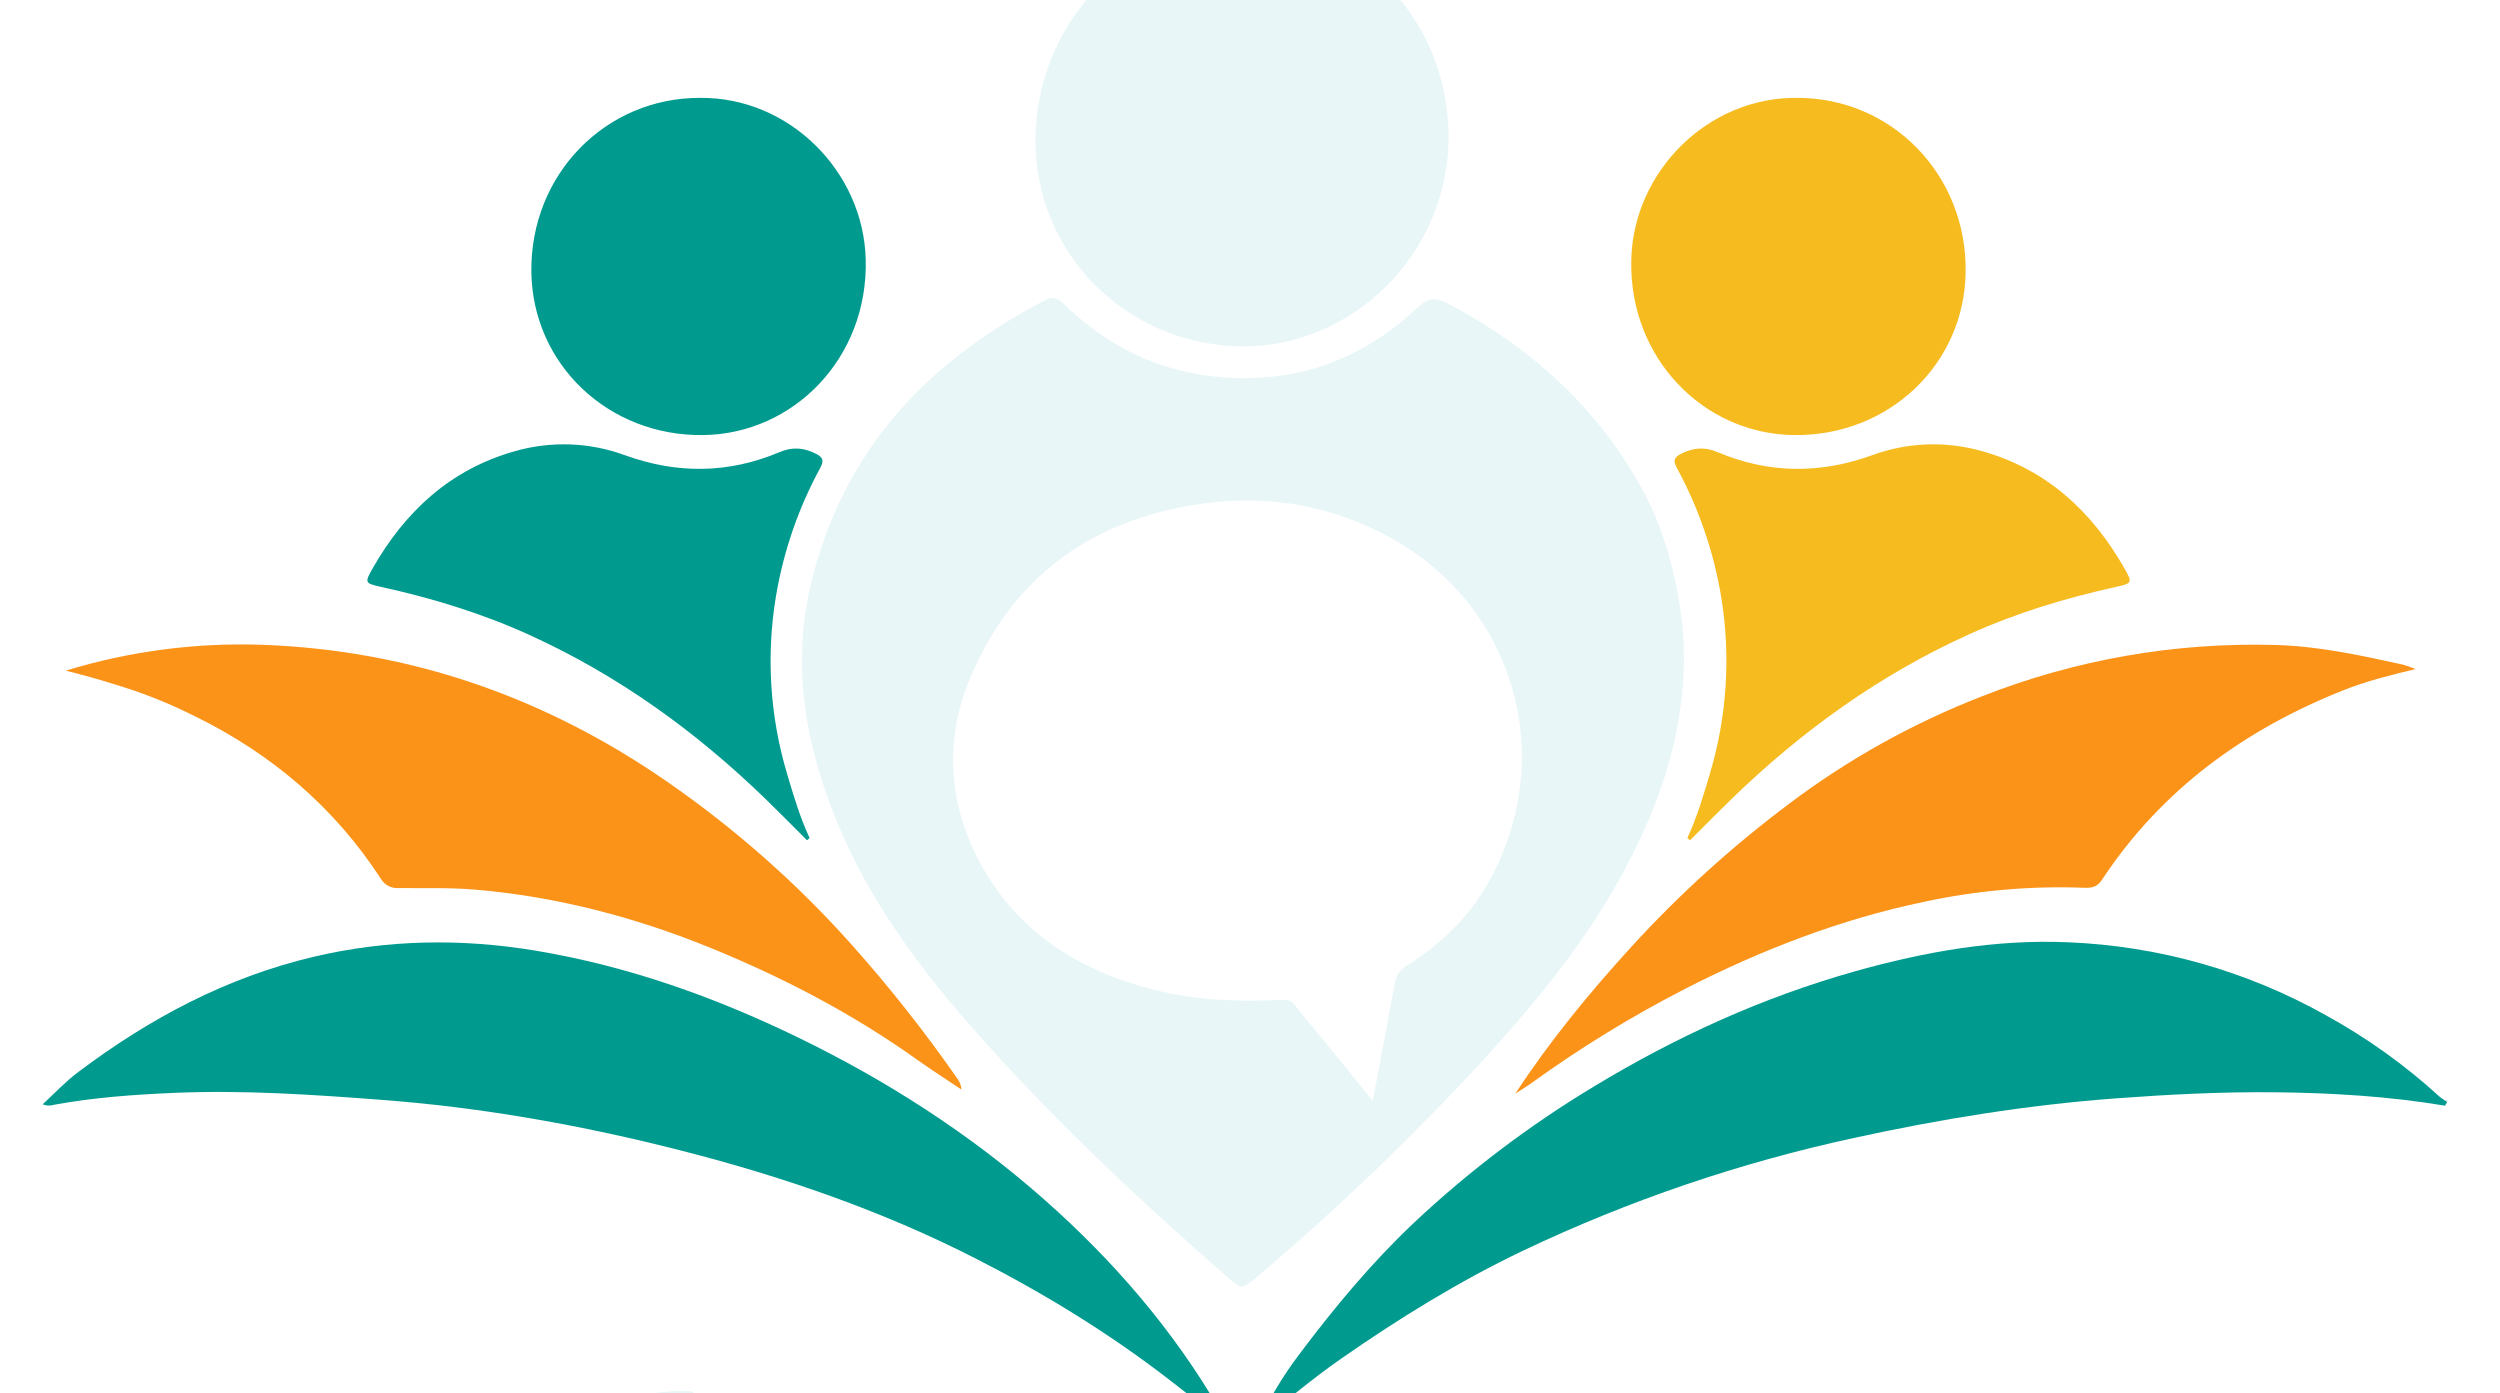
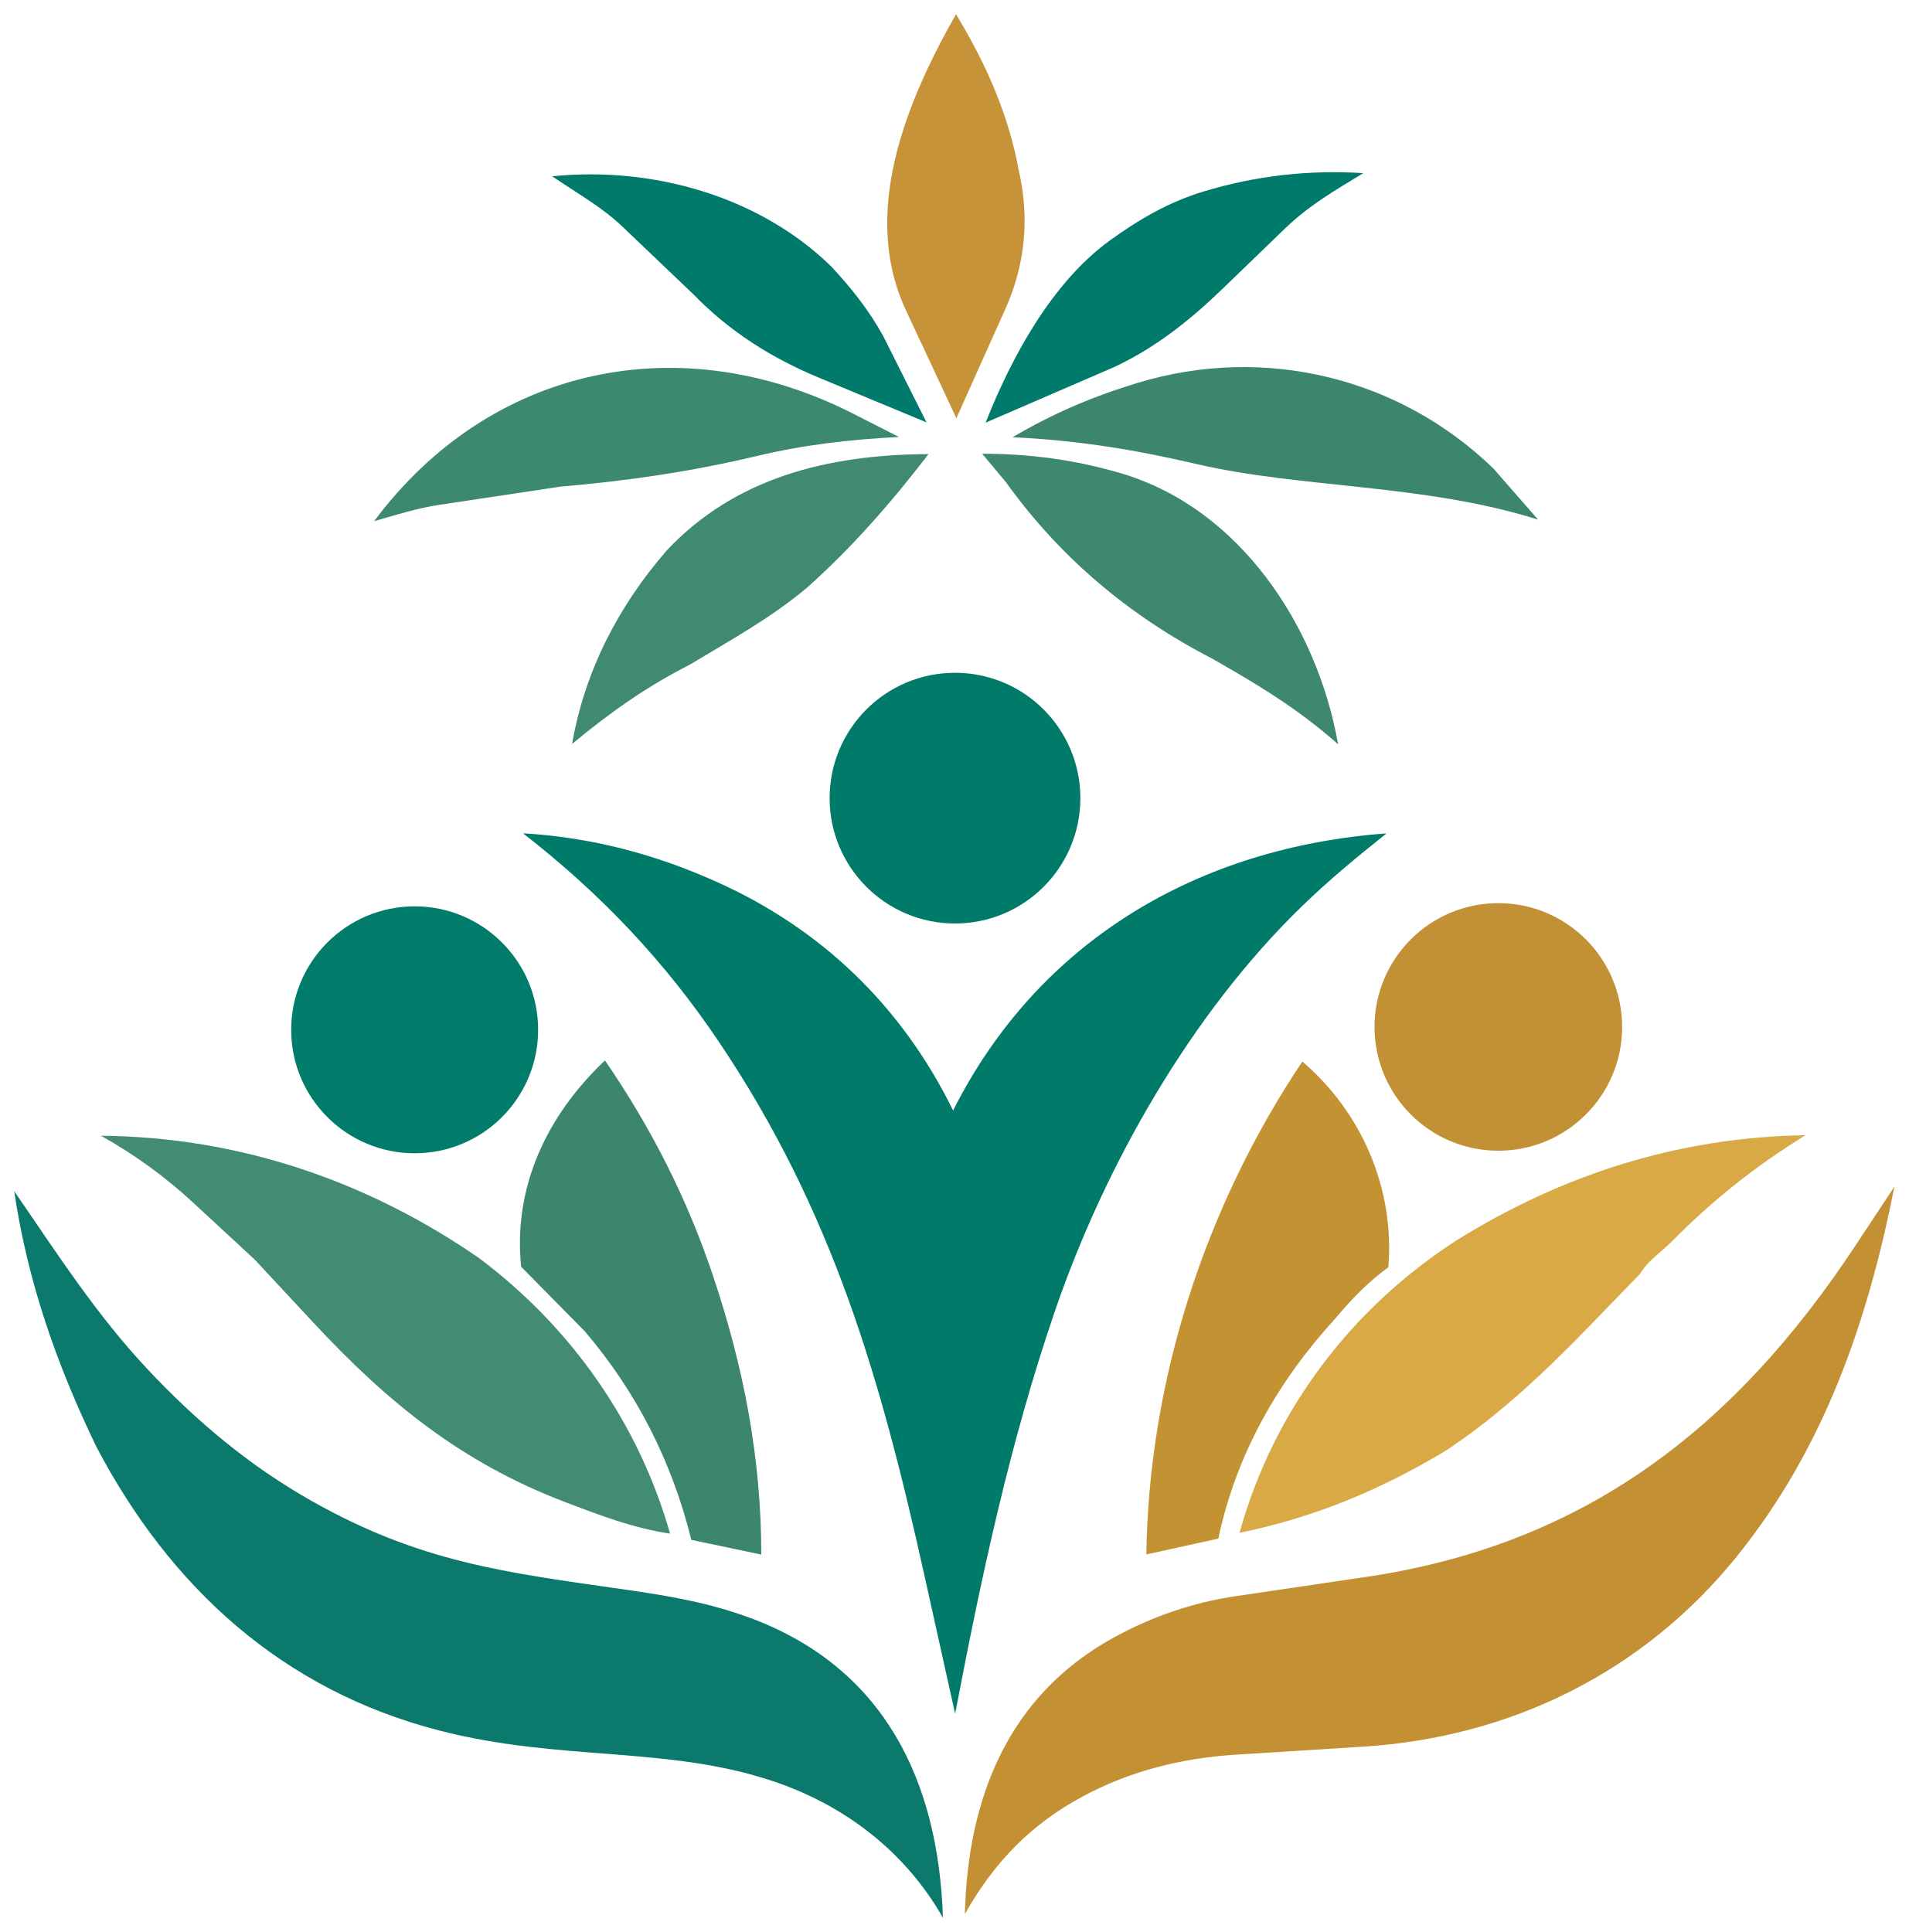
- <svg xmlns="http://www.w3.org/2000/svg" id="Layer_1" data-name="Layer 1" viewBox="0 30 1005.62 560">
+ <svg xmlns="http://www.w3.org/2000/svg" version="1.1" viewBox="227.7 -5.99 806.43 816.38">
  <defs>
-     <style>.cls-1{fill:#e9f6f7;}.cls-2{fill:#009a8e;}.cls-3{fill:#fb9319;}.cls-4{fill:#f6bb1f;}.cls-5{fill:#57c2c8;}.cls-6{fill:#f7941d;}.cls-7{fill:#45b5bd;}.cls-8{fill:#2bb574;}.cls-9{fill:#fcb614;}</style>
+     <style>
+       .st0 {
+         fill: #26796e;
+       }
+       .st1 {
+         fill: #428c72;
+       }
+       .st2 {
+         fill: #3d866e;
+       }
+       .st3 {
+         fill: #c59237;
+       }
+       .st4 {
+         fill: #24796c;
+       }
+       .st5 {
+         fill: #27786e;
+       }
+       .st6 {
+         fill: #c39136;
+       }
+       .st7 {
+         fill: #0b7a6b;
+       }
+       .st8 {
+         fill: #c48f35;
+       }
+       .st9 {
+         fill: #017b6a;
+       }
+       .st10 {
+         fill: #d8a944;
+       }
+       .st11 {
+         fill: #0b7a6c;
+       }
+       .st12 {
+         fill: #1b7b6c;
+       }
+       .st13 {
+         fill: #31796d;
+       }
+       .st14 {
+         fill: #147a6c;
+       }
+       .st15 {
+         fill: #147b6b;
+       }
+       .st16 {
+         fill: #408a70;
+       }
+       .st17 {
+         fill: #c59138;
+       }
+       .st18 {
+         fill: #2b796a;
+       }
+       .st19 {
+         fill: #187a6b;
+       }
+       .st20 {
+         fill: #3d886f;
+       }
+       .st21 {
+         fill: #22796c;
+       }
+       .st22 {
+         fill: #167a6c;
+       }
+       .st23 {
+         fill: #3d8870;
+       }
+       .st24 {
+         fill: #30786e;
+       }
+       .st25 {
+         fill: #c39037;
+       }
+       .st26 {
+         fill: #007a6b;
+       }
+       .st27 {
+         fill: #007a6a;
+       }
+       .st28 {
+         fill: #25786e;
+       }
+       .st29 {
+         fill: #177a6b;
+       }
+       .st30 {
+         fill: #c39034;
+       }
+       .st31 {
+         fill: #33796d;
+       }
+       .st32 {
+         fill: #157a69;
+       }
+       .st33 {
+         fill: #007b69;
+       }
+       .st34 {
+         fill: #127a6c;
+       }
+       .st35 {
+         fill: #2b786a;
+       }
+       .st36 {
+         fill: #3c866f;
+       }
+       .st37 {
+         fill: #157a6c;
+       }
+       .st38 {
+         fill: #c39135;
+       }
+       .st39 {
+         fill: #29786f;
+       }
+       .st40 {
+         fill: #c39233;
+       }
+       .st41 {
+         fill: #007b69;
+       }
+       .st42 {
+         fill: #1d7a6b;
+       }
+       .st43 {
+         fill: #c69338;
+       }
+       .st44 {
+         fill: #2c786a;
+       }
+       .st45 {
+         fill: #22796c;
+       }
+       .st46 {
+         fill: #37776b;
+       }
+     </style>
  </defs>
-   <path class="cls-1" d="M714.57,294.51c-.1,32.59-10.79,62.1-26.47,90.08C673.35,410.9,654.28,434,634,456.18a1004,1004,0,0,1-91,87.31c-6.2,5.28-6.2,5.34-12.35,0-36.81-32.19-72.41-65.62-104.56-102.58-20.55-23.62-38.86-48.79-51.17-77.76-13.39-31.52-19.64-64.3-11.55-98.23,9.29-39,30.48-70.59,62.78-94.57a218.91,218.91,0,0,1,31.17-19.44c3.12-1.59,4.87-1.49,7.41,1,20.4,20,44.81,30.34,73.56,30.2,26.9-.12,49.77-10.13,69.07-28.36,4.26-4,7.28-4.28,12.21-1.68,34,17.94,61.28,42.64,79.42,77C708,245.94,714.58,272.35,714.57,294.51ZM589.33,472.73c.81-4.13,1.31-6.58,1.77-9.05,2.39-12.7,4.84-25.4,7.12-38.12a9.6,9.6,0,0,1,4.86-7.13c14.56-9.1,26.43-21,34.37-36.29,25.69-49.32,8.56-107.83-39.82-135.2-24.15-13.65-50.41-18.27-77.91-14.19-43.64,6.48-75.35,29.32-92.42,70.37-9.9,23.82-8.79,48.29,2.75,71.3,14.69,29.28,39.92,45.65,71,53.62,16.63,4.26,33.6,5,50.69,4.17,2.34-.11,4.54-.3,6.35,2.09,4,5.28,8.38,10.28,12.57,15.43C576.58,457,582.44,464.21,589.33,472.73Z" transform="translate(-37.19 0)" />
-   <path class="cls-1" d="M914.88,732.45c0,7.33-.1,14.65,0,22,.14,8.47,3.87,12.07,12.25,12.12,11.84.07,14.43-2.69,14.71-14.76.45-19.67,7-36.3,24.31-47.36,20.79-13.33,50.3-8,65.15,11.75,17.15,22.77,14.82,56.08-5.2,74.44C1010.55,804.9,984.28,807,967,795c-3-2.05-4.71-1.92-7.47.19a33.91,33.91,0,0,1-20.92,7c-6.47,0-12.95-.08-19.42,0-8.65.16-16.58-1.84-23.17-7.68-2.18-1.93-3.84-2.09-6.13-.15-7,5.9-15.36,7.76-24.28,7.8-6.81,0-13.62,0-20.43,0-8.46,0-16.21-2.23-22.72-7.72-2.37-2-3.87-1.67-6.08.15-6.3,5.16-13.76,7.35-21.8,7.49-7.15.12-14.3,0-21.46,0-7.91,0-15.18-1.87-21.22-7.26-1.84-1.65-3.32-2.35-5.63-.35-6.47,5.62-14.25,7.66-22.72,7.62-12.43-.06-24.86-.12-37.29.1-4.06.08-5.82-1-5.65-5.37.31-8.33.3-16.69.08-25-.12-4.11,1.16-5.75,5.45-5.7,11.23.15,22.47,0,33.71-.16,9.74-.15,12-4.51,7-13-7-11.9-17.53-20.34-28.4-28.26-4.52-3.29-4.75-5.6-1.74-10,5.13-7.41,9.61-15.26,14.41-22.9,1.08-1.73,2.05-3.53,4.74-1.84,22.48,14.08,41.65,31.27,52.71,56,1.79,4,2.76,8.39,4,12.62,1.8,6,4.14,7.82,10.2,7.92,13.69.23,19.74-5.58,19.89-19.24.1-9.54.18-19.07,0-28.61,0-3.14,1.09-4.6,4.08-5.27,9.8-2.2,19.59-4.42,29.31-6.93,3.82-1,4.28.62,4.26,3.76q-.13,20.94,0,41.88c0,10.73,3.3,14.06,14,14.31,1.53,0,3.07.05,4.6.06,11.7.07,18.3-6.25,18.53-18.14.2-10.22.17-20.44,0-30.65-.07-3.5.83-5.06,4.53-5.78,9.34-1.84,18.6-4.13,27.83-6.48,4.17-1.05,5.38.27,5.24,4.41-.26,7.48-.08,15-.08,22.47ZM980.13,750a20.81,20.81,0,0,0,.94,8c2.08,5.54,6,8.62,11.27,8.65,5.52,0,9.31-2.69,11.5-8.31a25.21,25.21,0,0,0,1.15-12.53c-1-7.53-6-12.27-12.69-12.11-6.48.16-11.45,5.35-12.16,12.73C980,747.58,980.13,748.78,980.13,750Z" transform="translate(-37.19 0)" />
-   <path class="cls-2" d="M1020.7,474.76c-22.55-3.77-45.24-5.14-68.07-5.39-21.47-.23-42.87.85-64.26,2.44-35.52,2.64-70.61,8.31-105.36,15.91A611.42,611.42,0,0,0,650,533c-25.88,12.35-50.19,27.38-73.66,43.74-11.1,7.73-21.45,16.55-33.11,25.63a149.63,149.63,0,0,1,16.52-27.5c14-18.67,28.86-36.59,45.87-52.71a428.55,428.55,0,0,1,72.69-55.1c33-20,67.92-35.92,105.19-46.39,28-7.87,56.45-12.9,85.57-11.64a230.75,230.75,0,0,1,103.59,29.3,236.21,236.21,0,0,1,45.93,32.89,21.85,21.85,0,0,0,3,2Z" transform="translate(-37.19 0)" />
-   <path class="cls-2" d="M529.64,602.23c-7.57-5.9-14.85-11.62-22.17-17.28-24.44-18.88-50.65-34.87-78.18-48.9-37.5-19.11-77-32.7-117.59-43.1-39.71-10.18-80-17.43-121-20.54-27.85-2.11-55.66-4-83.61-2.8-16.16.7-32.26,1.86-48.2,4.79a6.6,6.6,0,0,1-4.54-.19c4.88-4.49,9.26-9.23,14.33-13,28.55-21.48,59.56-38.06,94.61-46.33,29.72-7,59.58-7.47,89.65-2.43,36.71,6.15,71.37,18.46,104.73,34.61,36,17.43,69.5,38.9,99.53,65.42,27.84,24.58,51.9,52.45,70.64,84.68C528.61,598.51,529.86,599.81,529.64,602.23Z" transform="translate(-37.19 0)" />
-   <path class="cls-1" d="M453.71,86.11C454,38.09,492.13-.6,539,0c44.93.58,80.59,38.11,80.87,84.42.3,48.16-39.39,85.86-84.16,84.9C490,168.34,453.4,131.68,453.71,86.11Z" transform="translate(-37.19 0)" />
-   <path class="cls-3" d="M63.63,299.76a241.84,241.84,0,0,1,79.15-10.39c59.82,2.19,113.93,21.23,163,55.22a419.48,419.48,0,0,1,74.05,65.47,572.14,572.14,0,0,1,42.66,54.09,7.59,7.59,0,0,1,1.42,4.11c-5.95-4-12-7.85-17.82-12-25.63-18.3-53.37-32.8-82.41-44.7C293,399,261.2,390.62,228,387.83c-10.21-.85-20.41-.49-30.62-.61a7.56,7.56,0,0,1-7.06-3.85c-18.67-28.65-43.79-50-74.37-65.09a200.89,200.89,0,0,0-25.85-10.84C81.4,304.55,72.61,302,63.63,299.76Z" transform="translate(-37.19 0)" />
-   <path class="cls-3" d="M646.73,469.91c13.73-21,29.58-40.3,46.43-58.8A458.63,458.63,0,0,1,757,353.2a323.85,323.85,0,0,1,77.35-43.08,299.35,299.35,0,0,1,118.35-20.67c17.28.48,34.07,4.18,50.86,7.85,1.29.29,2.53.85,5.34,1.81-10.62,2.57-19.78,4.87-28.55,8.33-40.1,15.84-73.67,40.11-97.66,76.48-2,3.05-4.36,3.31-7.33,3.18a259,259,0,0,0-64.43,5.7c-33.51,7-65.17,19.25-95.63,34.81a480.42,480.42,0,0,0-62.18,38.12C651.05,467.22,648.86,468.52,646.73,469.91Z" transform="translate(-37.19 0)" />
-   <path class="cls-2" d="M318.75,69.37c35.74-.37,65.76,29.43,66.68,65,1,39.8-29.15,70.13-65.28,70.64-38.33.54-68.78-28.59-69.22-65.68C250.47,100.06,280.86,69.28,318.75,69.37Z" transform="translate(-37.19 0)" />
-   <path class="cls-2" d="M361.82,368c-5.63-5.61-11.2-11.29-16.91-16.82-28.09-27.21-59.39-49.74-95.15-65.95-19.16-8.69-39.08-14.72-59.55-19.21-6.21-1.36-6.34-1.72-3.26-7.16,13.12-23.13,31.42-40.1,57.49-47.41a71.4,71.4,0,0,1,44.19,1.68c21,7.6,41.66,7.39,62.15-1.27,5.18-2.19,9.65-1.81,14.53.62,3,1.51,3.39,2.8,1.8,5.76A165,165,0,0,0,349.29,270a158.5,158.5,0,0,0,4.47,71.17c2.6,8.77,5.2,17.56,9.08,25.9Z" transform="translate(-37.19 0)" />
-   <path class="cls-4" d="M760.05,69.37c-35.73-.37-65.76,29.43-66.68,65-1,39.8,29.15,70.13,65.29,70.64,38.33.54,68.77-28.59,69.21-65.68C828.34,100.06,797.94,69.28,760.05,69.37Z" transform="translate(-37.19 0)" />
-   <path class="cls-4" d="M717,368c5.64-5.61,11.2-11.29,16.91-16.82,28.09-27.21,59.39-49.74,95.16-65.95,19.15-8.69,39.08-14.72,59.55-19.21,6.21-1.36,6.34-1.72,3.26-7.16-13.13-23.13-31.43-40.1-57.49-47.41a71.43,71.43,0,0,0-44.2,1.68c-21,7.6-41.65,7.39-62.14-1.27-5.18-2.19-9.66-1.81-14.53.62-3,1.51-3.39,2.8-1.81,5.76A165,165,0,0,1,729.52,270,158.64,158.64,0,0,1,725,341.2c-2.6,8.77-5.19,17.56-9.07,25.9Z" transform="translate(-37.19 0)" />
-   <path class="cls-1" d="M164.93,802.29c-16.17,0-32.35.09-48.52-.06-3.58,0-5.37,1.23-6.84,4.56C96.68,836.1,73.16,849.5,42.08,851.47c-3.35.21-5-.63-4.86-4.43.22-8.5.16-17,0-25.53-.06-3,.85-4.21,3.83-4.67,20.1-3.08,37.33-21.73,36.47-44.44-.6-16,0-32-.23-48,0-3.45.9-5.17,4.4-6.12,9.53-2.56,19-5.32,28.37-8.42,4.43-1.47,5.14,0,5.08,4-.22,14.64-.67,29.28.06,43.92.36,7.37,1.27,8.28,8.46,8.3,24.18.07,48.35.18,72.53.08,10.88,0,12.43-1.83,12.44-12.54,0-13.28.13-26.56,0-39.84-.05-3.55,1.19-5.24,4.59-6,9.92-2.35,19.81-4.9,29.7-7.39,3.07-.77,4.73-.2,4.71,3.54-.14,20.77.57,41.57-.33,62.3-1,23.31-15.09,35.91-38.36,36-14.64.07-29.28,0-43.93,0Z" transform="translate(-37.19 0)" />
-   <path class="cls-1" d="M549.21,715.43c0-18.73.1-37.46-.08-56.18,0-3.74,1.1-5.39,4.77-6.2,9.46-2.09,18.89-4.39,28.23-6.94C586.1,645,587,646,587,650c-.15,34-.13,68.1-.14,102.15a65.35,65.35,0,0,0,.23,7.14c.5,4.49,3,7.29,7.64,7.34,9.53.11,19.06.17,28.59-.13,5.31-.16,7.66-3.26,7.69-9.4.08-14,.2-27.92-.07-41.88-.09-4.47,1.4-5.77,5.73-6.07,9.67-.65,19.3-1.85,28.93-3,3.61-.43,4.77.81,4.75,4.4-.12,18.73.22,37.46-.12,56.18-.37,21-15.17,35.35-36.14,35.47q-26.55.16-53.11-.06c-19.9-.15-31.65-12-31.77-32.06C549.12,751.86,549.21,733.64,549.21,715.43Z" transform="translate(-37.19 0)" />
-   <path class="cls-1" d="M447.34,802.16c-14.12,0-28.27-.5-42.37.1-26.76,1.12-43.07-18.09-44.49-41.82-.8-13.31,2.07-26,5.95-38.63.85-2.76,2.42-3.7,5.3-3.26,8.07,1.22,16.15,2.38,24.25,3.31,4.09.47,4.55,2.25,3.27,5.76-2.5,6.82-3,14-2.47,21.14C397.53,759,404,765.88,414.12,766c23.65.29,47.31.16,71,0,5.62,0,8-2.82,8-8.93.09-13.61.15-27.23-.06-40.84-.06-3.59,1-5.1,4.6-5.64,10.08-1.5,20.13-3.28,30.17-5.12,3.46-.63,4.87.07,4.82,4-.19,18.21.15,36.43-.23,54.64-.47,21.85-16.75,37.74-38.6,38C478.32,802.31,462.83,802.16,447.34,802.16Z" transform="translate(-37.19 0)" />
-   <path class="cls-1" d="M314.4,721.55c0,25-.12,50.07.11,75.1,0,4.61-1.38,5.77-5.77,5.62-9.53-.3-19.08-.19-28.61,0-3.59.07-5.17-.82-5.16-4.79q.18-70.76,0-141.52c0-4.27,1.41-6.41,5.7-7.45,9.09-2.19,18-5,27.08-7.36,6.32-1.67,6.58-1.56,6.62,4.8.13,19.07,0,38.14,0,57.21v18.39Z" transform="translate(-37.19 0)" />
-   <path class="cls-5" d="M353.54,907.11c6.66-7.15,13.25-12.63,22.7-12.86,10.24-.25,16,5,16.57,15.15s.57,10.15,10.91,9.51c3.78-.24,5.61-2,5.64-5.74,0-4.77.14-9.54,0-14.3-.07-2.93,1.18-3.92,4-3.8s5.2,0,5.11,3.85c-.12,5.79.09,11.58-.09,17.36-.21,6.81-3.19,10.09-10,10.35-9.86.38-19.75.3-29.62.36q-23,.15-46,.24a1.76,1.76,0,0,1-.51,0c-11-3.94-22.12.67-33.19-.11-6.06-.42-11.94-.62-16.4-5.55a3.44,3.44,0,0,0-2.18-1.07c-4.35-.11-12.55,8.27-12.51,12.66,0,4.54,2.8,7.48,7.57,8.05,4.48.54,8.87-.29,13.17-1.23,3.09-.67,4,.7,4.46,3.19s.47,4.58-2.93,5.2c-6.93,1.24-13.86,2-20.79.47a12.92,12.92,0,0,1-10.51-10.58c-1.46-6.82-.08-12.88,5.32-17.6a42,42,0,0,1,6.65-4.73c3.07-1.75,2.64-3.21.31-5.3-3.15-2.84-6.8-5.73-4.64-10.8s6.81-7,11.9-7.49a27.64,27.64,0,0,1,11.14.65c4.63,1.4,7.86,4.09,8.83,8.91.91,4.51-2,7.25-5,10-1.19,1.09-3.83,1.51-3.33,3.33s3,3,4.93,3.16a151.82,151.82,0,0,0,17.33.15c3-.15,4.07-2.69,4.06-5.56,0-4.43.12-8.86,0-13.28-.1-3,1.35-3.87,4.05-3.74,2.46.11,4.92,0,4.95,3.52,0,4.26.17,8.51.22,12.77s1.89,6.51,6.49,6.65c11.45.35,11.62.3,11.73-11.28,0-1.19-.06-2.39,0-3.58.23-2.46-1.08-5.62,3.58-5.68,4-.06,5.66,1.41,5.51,5.29A22.88,22.88,0,0,0,353.54,907.11Zm16.2,11.69c3.4,0,6.81,0,10.21,0,1.34,0,3.11.11,3.38-1.58.66-4.2,1.27-8.59-1.63-12.25-2.71-3.42-6.5-3.45-10.25-2.12-6.42,2.28-10.65,7.13-14.16,12.7-1.26,2-.8,3.23,1.72,3.26C362.59,918.83,366.16,918.8,369.74,918.8Zm-87.12-19c-2.74.43-6,0-7,3.58-.4,1.46,5.7,7.26,7.05,6.77,3.1-1.12,6.47-3.08,6.56-6.4C289.34,900.1,285.49,900.19,282.62,899.83Z" transform="translate(-37.19 0)" />
-   <path class="cls-5" d="M577.18,904.26c3.63-4,7.19-7.35,11.61-9.62,13.16-6.74,26.12.89,26.52,15.65.39,15,.39,15.08-14.72,15.05-16,0-32-.07-48-.39-2.53-.05-3,1.18-3.32,2.8-3.58,16.64-30.69,16.46-38.24,7.29-4.85-5.9-5.92-19.92-1.47-26.19,2-2.75,4-.36,5.95-.12s2.69,1.39,2,3.62a39,39,0,0,0-1.6,9c-.25,5.79,2.89,9.71,8.08,10.73,8,1.56,13.82-.78,16-6.45a24.8,24.8,0,0,0,1.21-9c0-12.94.14-25.88,0-38.81,0-3.88,1-5.38,5.17-5.41,4.35,0,4.51,2.15,4.47,5.41-.11,10.72-.08,21.45,0,32.17,0,5.81,1,6.71,6.92,6.86h1c7.91.07,7.91.07,8-7.71a43.67,43.67,0,0,1,.11-5.61c.35-2.48-1.67-6.08,3.23-6.59,4.44-.46,6.34,1.38,6.33,5.65C576.45,902.87,576.7,903.17,577.18,904.26Zm14.41,12.51v.07c3.55,0,7.11,0,10.67,0,1.52,0,3.34.08,3.57-2,.47-4.19,1.32-8.62-2.11-12s-7.46-3.16-11.38-1.43c-5.76,2.54-9.62,7.33-13.19,12.33-1.54,2.17-.58,3,1.76,3Z" transform="translate(-37.19 0)" />
-   <path class="cls-5" d="M878.41,905.46a34.69,34.69,0,0,0,0-5.1c-.68-4.62,1.73-5.4,5.63-5.27,2.8.1,4,1,4,3.84-.07,4.25.15,8.5.09,12.76s1.93,6.08,6.18,6.25c12.9.49,13.69-.21,13.24-13.09,0-1.36-.22-2.72-.22-4.08,0-2.57-1.06-5.58,3.56-5.6,3.83,0,6.24.5,5.88,5.15-.29,3.72,0,7.48,0,11.22,0,4.41,1.93,6.71,6.49,6.5,1.53-.07,3.06-.08,4.59-.06,3.79.06,5.66-1.81,5.72-5.57a49.92,49.92,0,0,1,.22-5.61c1.16-8.94,6.86-13.81,15.57-13.44,8.34.36,14.13,6.15,14.7,14.68,1,15-8.69,22-22.92,16.59-.91-.35-1.67-1-2.83-.56-8.39,3.4-16.79,3.62-25.16-.08a3,3,0,0,0-2.39.24,40.18,40.18,0,0,1-26,.2,4.08,4.08,0,0,0-2.91-.25c-8.26,2.9-16.48,3.54-24.53-.77a1.68,1.68,0,0,0-1.88.16c-6.36,4.11-13.52,2.36-20.39,2.75-2.58.15-3.67-1-3.62-3.61,0-2.49.34-4.38,3.48-4.38,3.74,0,7.49,0,11.22-.32,5.25-.45,6.8-3.08,4.94-8-1.56-4.11-4.56-7.19-7.74-10-2.6-2.31-1.37-3.87.2-6,2.06-2.74,3.53-.89,5,.38,5.5,4.9,10.54,10.09,12.82,17.44,1.82,5.84,5.47,7.4,12.58,6,5.22-1,4.61-5.06,4.57-8.81,0-1.19,0-2.38,0-3.57Zm76.67,4.47c-.07-5.51-2.43-8.54-6.59-8.45-3.93.09-6.38,3.52-6.31,8.82.07,5,2.59,8.22,6.37,8.17C952.73,918.41,955.15,915.24,955.08,909.93Z" transform="translate(-37.19 0)" />
-   <path class="cls-5" d="M287.48,1016.45q75.07,0,150.13.09c2.41,0,6.7-1.87,6.7,2.84s-4.27,2.94-6.72,3q-111.57.17-223.15.11l-78.12,0a43.23,43.23,0,0,1-5.09-.2c-1.78-.21-1.89-1.66-1.89-3.09s.44-2.41,1.9-2.56a43.84,43.84,0,0,1,4.58-.19H287.48Z" transform="translate(-37.19 0)" />
-   <path class="cls-5" d="M795.35,1016.47q75.1,0,150.21.09c2.43,0,6.77-1.84,6.83,2.63.06,4.83-4.58,3.07-7.12,3.08-33.72.08-67.44-.12-101.16-.12-39.84,0-79.69.14-119.53.19q-39.84.06-79.69,0a43.93,43.93,0,0,1-4.59-.21c-1.71-.18-2.1-1.38-2.12-2.92s.67-2.56,2.37-2.61,3.4-.1,5.1-.1h149.7Z" transform="translate(-37.19 0)" />
-   <path class="cls-1" d="M237.87,695.74c-1.09-.87-2.06-1.56-2.93-2.35-4.55-4.11-9.24-8.07-13.54-12.42-2.54-2.57-4-1.92-6.09.41-4.18,4.7-8.7,9.12-12.83,13.86-2,2.25-3.26,2.85-5.63.45-4.9-5-10-9.71-15.21-14.37-2.7-2.43-3.1-4.39-.31-7.11,5.24-5.11,10.29-10.42,15.29-15.76,1.81-1.94,3.07-1.92,4.94,0,4.57,4.57,9.38,8.9,14,13.42,2,1.93,3.43,2,5.41-.22,4.39-5,9.13-9.64,13.6-14.55,1.71-1.88,3-2.2,5-.29,5.36,5.22,10.88,10.29,16.32,15.43,1.45,1.37,2.57,2.7.64,4.68-5.58,5.74-11.05,11.58-16.58,17.35A15.56,15.56,0,0,1,237.87,695.74Z" transform="translate(-37.19 0)" />
-   <path class="cls-1" d="M312.62,616.67c9.7-.86,11.42,1.28,9.62,11.26-.36,2-1.38,2.46-3.08,2.53-14.27.66-28.42,2.54-42.57,4.44-2.35.31-3.57-.36-3.49-2.91a68,68,0,0,0-.07-7.14c-.25-3.38.65-5.61,4.53-5.76,1.87-.07,2.94-.71,2.62-3.22-1.67-13.32,4.46-22,17.37-25a74.55,74.55,0,0,1,15.71-1.4c2.48,0,4,.66,3.66,3.44a7,7,0,0,0,0,1c.26,10.24.27,10.26-9.72,11.79a8.15,8.15,0,0,0-5,2.18A5.54,5.54,0,0,0,301,614c.79,2,2.43,2.7,4.48,2.67C307.87,616.65,310.24,616.67,312.62,616.67Z" transform="translate(-37.19 0)" />
-   <path class="cls-5" d="M698.54,906.2c-.18,17.53-1.8,19.26-19.41,19.11-4.07,0-6.19.78-7.59,5.17-2.83,8.88-15.19,13.63-24.34,10.18-2.72-1-2-3.18-2.06-5.11-.06-2.53,1.71-2.45,3.51-2.38,3.55.13,7.17.63,10.51-1.12,2.18-1.15,4.4-2.86,3.91-5.4-.45-2.34-3.15-1.2-4.83-1.37-9.82-1-14.38-4.78-15.1-12.69-1-10.43,2.74-17.36,10.52-19.72,9.72-3,18.4,2.61,19.67,12.66a36.73,36.73,0,0,1,.15,4.07c.08,7.39.07,7.39,7.58,7.38,7.72,0,8.14-.43,8.18-8,0-3.4.23-6.81,0-10.2s1.16-4.56,4.66-4.72c4.07-.18,5,1.41,4.66,5A67.8,67.8,0,0,0,698.54,906.2Zm-34.09,5.13c0-8.11-1.74-11.09-6-11.23s-6.78,3.33-6.74,8.93c.05,5.94,2.38,8.29,7.62,8.48C664.76,917.7,664.73,914.31,664.45,911.33Z" transform="translate(-37.19 0)" />
-   <path class="cls-5" d="M181.19,927.31a36.82,36.82,0,0,1-4.07,0c-5.77-.61-9.73,0-11.38,7.32-1.78,7.84-9.54,11.27-17.25,10-3.39-.55-3.84-2.45-3.8-5.35,0-3.23,2.05-2.8,4.13-2.89,6.55-.26,9.72-3.38,10-10.35s.21-14.27.15-21.41c0-3.29.45-5.45,4.65-5.46s4.28,2.2,4.25,5.18c-.18,16.9,0,14.31,15.25,14.52h.51c10.63,0,10.64,0,10.35-10.44-.07-2.55.17-5.1.12-7.65-.07-3.33,1.15-4.87,4.77-4.86s4.27,1.91,4.28,4.79c0,4.93.26,9.87.06,14.78-.32,7.76-4,11.38-11.82,11.77-3.39.17-6.8,0-10.2,0Z" transform="translate(-37.19 0)" />
-   <path class="cls-1" d="M897.69,660c10,.08,17.6,7.62,17.49,17.38a17.55,17.55,0,0,1-17.82,17.18c-10.11-.06-17.44-7.44-17.32-17.46S887.45,659.94,897.69,660Z" transform="translate(-37.19 0)" />
-   <path class="cls-1" d="M426.51,699.81c-10.2,0-18-7.53-18-17.38,0-9.5,8.18-17.17,18.35-17.15,9.23,0,17,8.05,16.86,17.53A16.81,16.81,0,0,1,426.51,699.81Z" transform="translate(-37.19 0)" />
-   <path class="cls-1" d="M465.5,665c9.79,0,17.32,7.58,17.32,17.52a17.1,17.1,0,0,1-17.18,17.16A17.34,17.34,0,1,1,465.5,665Z" transform="translate(-37.19 0)" />
-   <path class="cls-1" d="M803.4,660.05a17,17,0,0,1,17.19,17.07,17.34,17.34,0,0,1-17.53,17.4,17.08,17.08,0,0,1-17.3-16.94C785.76,667.11,792.81,660.1,803.4,660.05Z" transform="translate(-37.19 0)" />
-   <path class="cls-1" d="M824.63,677.34c.1-10.39,7.45-17.51,17.93-17.37,9.22.13,16.89,8.18,16.81,17.62a17.24,17.24,0,0,1-17.48,17C832.48,694.45,824.55,686.54,824.63,677.34Z" transform="translate(-37.19 0)" />
-   <path class="cls-1" d="M613.69,844.69a16.69,16.69,0,0,1-16.57-17c.23-10,7.37-16.76,17.4-16.56,9.13.19,17,8.09,16.88,17C631.29,837.35,623.29,844.84,613.69,844.69Z" transform="translate(-37.19 0)" />
-   <path class="cls-1" d="M652.38,844.64c-9.18,0-16.8-7.48-16.81-16.39a16.8,16.8,0,0,1,17.19-17.07c10.07.05,17.23,7.06,17.28,16.92C670.08,837.55,662.46,844.69,652.38,844.64Z" transform="translate(-37.19 0)" />
-   <path class="cls-5" d="M783.41,895.35c0-6.13.16-12.27-.06-18.39-.13-3.78,1.72-4.51,5-4.59,3.62-.1,4.21,1.77,4.19,4.76q-.09,16.59,0,33.2c.05,7,.82,7.76,8,8,1,0,2.05,0,3.07,0,7.73-.13,8.82-1.23,8.85-9,0-3.24.06-6.47,0-9.71-.05-2.77.61-4.46,4-4.43,3.17,0,4.65,1,4.71,4.32.13,6.12.88,12.24-.25,18.34-1.08,5.82-4.25,8.58-10.15,8.67-4.94.07-9.88,0-14.81-.1-8.36-.18-12.1-3.71-12.45-12.22C783.2,908,783.41,901.65,783.41,895.35Z" transform="translate(-37.19 0)" />
-   <path class="cls-1" d="M217.26,664.51c-.78-.62-1.48-1.1-2.09-1.67-5.4-4.93-10.74-9.93-16.2-14.79-2.47-2.19-2.55-4-.12-6.3A143.52,143.52,0,0,0,214.06,626c1.69-2.14,3.2-1.79,5,0,5.23,5.1,10.63,10,15.91,15.07,1.34,1.28,2.87,2.56.86,4.63-5.68,5.87-11.26,11.83-16.91,17.72A9.63,9.63,0,0,1,217.26,664.51Z" transform="translate(-37.19 0)" />
-   <path class="cls-5" d="M749.84,925c-4.92,0-9.9.48-14.75-.11-9.17-1.1-13.24-6.16-13.26-15.54a51.85,51.85,0,0,1,.34-6.1c.26-2.15.27-4.63,3.74-3.91,2.58.53,5.18.75,4.73,4.49a36.09,36.09,0,0,0-.09,5.6c.2,4.35,2.46,7,6.82,7.5,7.79.87,15.61.46,23.41,0,3.21-.18,4.2-2.43,4.21-5.31,0-4.24.16-8.49,0-12.74-.13-3.59,2.11-3.57,4.66-3.63s4.35.27,4.27,3.45c-.13,5.26.2,10.55-.21,15.79-.54,7-4.7,10.7-11.66,10.88-4.08.1-8.16,0-12.23,0Z" transform="translate(-37.19 0)" />
-   <path class="cls-5" d="M625.65,899.18c0-7.29.11-14.59-.06-21.88-.07-3.31.65-5,4.46-4.91,3.39.09,4.77,1,4.74,4.63q-.22,22.14.08,44.28c.06,3.62-1.46,4.08-4.51,4.14-3.29.06-5-.53-4.89-4.37.25-7.29.07-14.59.07-21.89Z" transform="translate(-37.19 0)" />
-   <path class="cls-5" d="M230.26,903.77c0,6.46-.16,12.92.06,19.37.14,3.86-1.81,4.37-5,4.49-3.39.12-3.93-1.46-3.91-4.3.09-12.58,0-25.15.08-37.73,0-3.57,4-6.73,7.4-6,2.23.51,1.54,2.41,1.56,3.74.1,6.8.05,13.6.05,20.39Z" transform="translate(-37.19 0)" />
-   <path class="cls-5" d="M142,905.31c0,6.3-.14,12.6.06,18.89.1,3.24-1.63,3.59-4.13,3.52s-5,.54-4.94-3.24c.09-12.59.12-25.17.18-37.76,0-4.33,3.43-3.36,5.91-3.72,3.21-.47,3,1.86,3,3.94q0,9.18,0,18.37Z" transform="translate(-37.19 0)" />
-   <path class="cls-5" d="M226.59,874.32c-1.35,0-2.71.1-4.05,0-1.58-.15-3.63.53-4.4-1.57s.87-2.48,2.32-3.15c1.76-.82.54-2.41.57-3.63a8.15,8.15,0,0,1,10.69-7.44,2.09,2.09,0,0,1,1.68,2.16c0,1.44-.76,2.1-2.15,2.29-2.09.28-4.88-.09-4.47,3.33.37,3.13,2.85,3.35,5.35,3.33,1.56,0,3.15-.06,3.12,2.25,0,2.16-1.46,2.41-3.07,2.45C230.32,874.35,228.45,874.32,226.59,874.32Z" transform="translate(-37.19 0)" />
-   <path class="cls-5" d="M455.72,919.63c-.25,2.78-1.39,4.87-4.56,5-3,.12-5-1.23-5.14-4.35-.19-3.28,1.62-5.19,4.78-5.39S455.42,916.57,455.72,919.63Z" transform="translate(-37.19 0)" />
-   <path class="cls-5" d="M476.37,924.77c-2.95-.06-4.81-1.5-5-4.52-.22-3.32,1.76-5.18,4.83-5.27s4.67,1.93,4.78,4.83S479.46,924.52,476.37,924.77Z" transform="translate(-37.19 0)" />
-   <path class="cls-5" d="M747.08,887.42c-.22,2.78-1.67,4.39-4.49,4.4-2.56,0-4.15-1.29-4.26-4-.12-2.82,1.29-4.55,4.1-4.71S746.72,884.68,747.08,887.42Z" transform="translate(-37.19 0)" />
-   <path class="cls-5" d="M818.86,937.14c.1,2.84-1.27,4.57-4.1,4.57s-4.53-1.5-4.51-4.34c0-2.66,1.4-4.55,4.25-4.63S818.78,934.31,818.86,937.14Z" transform="translate(-37.19 0)" />
-   <path class="cls-5" d="M754.85,883.16a4.38,4.38,0,0,1,4,4.94c-.11,2.58-1.77,3.92-4.46,3.69s-4.76-1.36-4.48-4.34C750.22,884.76,752.12,883.36,754.85,883.16Z" transform="translate(-37.19 0)" />
-   <path class="cls-5" d="M321.05,879.88c3,.31,4.27,2,4.06,4.83-.21,2.68-1.88,4-4.46,3.79a4.08,4.08,0,0,1-4.16-4.3C316.52,881.44,318.24,879.91,321.05,879.88Z" transform="translate(-37.19 0)" />
-   <path class="cls-5" d="M803.26,932.92c2.6.24,4.21,1.66,4.3,4.47.1,3.13-2.17,4.14-4.63,4.1-2.71,0-4.25-1.89-4.14-4.69S800.56,933,803.26,932.92Z" transform="translate(-37.19 0)" />
-   <path class="cls-5" d="M916.51,884c-.31,2.62-1.74,4.11-4.28,4.1-2.73,0-4.45-1.43-4.42-4.34,0-2.69,1.55-3.94,4.14-4C914.85,879.7,916.16,881.36,916.51,884Z" transform="translate(-37.19 0)" />
-   <path class="cls-5" d="M871.89,883.64c.24-2.79,1.82-4,4.39-4s4.29,1.53,4.27,4.06c0,2.81-2,4.29-4.71,4.23S872,886.07,871.89,883.64Z" transform="translate(-37.19 0)" />
-   <path class="cls-5" d="M702.28,882.82c0,2.84-1.45,4.46-3.93,4.54-2.76.09-4.35-1.6-4.29-4.46.06-2.63,1.46-4,4.15-4S702.14,880.44,702.28,882.82Z" transform="translate(-37.19 0)" />
-   <path class="cls-5" d="M406.17,887.9c-2.51-.2-3.92-1.55-3.86-3.87.07-2.82,1.82-4.2,4.63-4,2.3.14,3.9,1.35,3.82,3.74C410.67,886.61,408.65,887.68,406.17,887.9Z" transform="translate(-37.19 0)" />
-   <path class="cls-5" d="M892.45,883.94c-.19,2.58-1.42,4.13-4.12,4s-4.38-1.7-4.21-4.54c.17-2.68,2.06-3.75,4.49-3.71C891.29,879.71,892.42,881.4,892.45,883.94Z" transform="translate(-37.19 0)" />
-   <path class="cls-5" d="M422.44,883.71c0,2.61-1.32,4.13-3.95,4.15s-4.16-1.26-4.22-3.93,1.27-4.11,3.94-4.17S422.24,881.07,422.44,883.71Z" transform="translate(-37.19 0)" />
-   <path class="cls-5" d="M685.7,879c2.59.26,4.57,1,4.64,3.81s-1.44,4.05-4,4.17-4.26-.87-4.33-3.68C681.93,880.61,683.43,879.35,685.7,879Z" transform="translate(-37.19 0)" />
-   <path class="cls-5" d="M194.42,884.67c-.06,2.63-1.29,4.14-4,4.19-2.38,0-3.93-1.16-4.09-3.52s1-4.28,3.71-4.42S194.22,882,194.42,884.67Z" transform="translate(-37.19 0)" />
-   <path class="cls-5" d="M206.87,884.77c-.29,2.54-1.69,4-4.32,4-2.37-.07-3.83-1.42-3.81-3.87,0-2.75,1.74-4,4.28-4S206.7,882.31,206.87,884.77Z" transform="translate(-37.19 0)" />
-   <path class="cls-5" d="M200.31,874.79c-.48,2.18-1.45,3.8-4,3.66-2.27-.13-3.94-1.11-4-3.6s1.57-4.05,4.13-3.94C198.82,871,200.05,872.51,200.31,874.79Z" transform="translate(-37.19 0)" />
-   <path class="cls-5" d="M144.81,873.4a20.7,20.7,0,0,1-16,3.25A36.51,36.51,0,0,1,144.81,873.4Z" transform="translate(-37.19 0)" />
-   <path class="cls-5" d="M144.76,867.38a26.26,26.26,0,0,1-15.66,2.71C134.15,868.24,139.27,866.78,144.76,867.38Z" transform="translate(-37.19 0)" />
-   <path class="cls-6" d="M517.32,1008.58c13.55-21.68,31.22-37.54,56.79-46.35l-36.75,58.88L500.55,1080C497.27,1053.13,503.77,1030.32,517.32,1008.58Z" transform="translate(-37.19 0)" />
-   <path class="cls-7" d="M568.64,1031.28l-31.34-10.17L574.11,1080A101.11,101.11,0,0,0,568.64,1031.28Z" transform="translate(-37.19 0)" />
-   <path class="cls-8" d="M571.29,1010.1l-33.93,11,73,23.77A118,118,0,0,0,571.29,1010.1Z" transform="translate(-37.19 0)" />
-   <path class="cls-9" d="M555.14,992.66l-17.78,28.45,73-23.76A119.07,119.07,0,0,0,555.14,992.66Z" transform="translate(-37.19 0)" />
-   <path class="cls-7" d="M519.57,992.66c.62.11,1.19.23,1.81.28a95.93,95.93,0,0,1,9.6-14.4,104.86,104.86,0,0,0-30.43-16.37Z" transform="translate(-37.19 0)" />
-   <path class="cls-8" d="M464.24,997.35l39.13,12.7a139.3,139.3,0,0,1,12.76-6.21c.56-1.41,1.19-2.77,1.81-4.12q1.6-3.48,3.38-6.78A119.26,119.26,0,0,0,464.24,997.35Z" transform="translate(-37.19 0)" />
-   <path class="cls-9" d="M464.24,1044.88,506,1031.33a128.6,128.6,0,0,1,5.25-12,99.08,99.08,0,0,1,4.92-15.47C495.47,1012.7,478.13,1025.63,464.24,1044.88Z" transform="translate(-37.19 0)" />
+   <g>
+     <circle class="st41" cx="631.2" cy="331.27" r="52.97" />
+     <g>
+       <path class="st33" d="M777.62,377.12c-46.52,45.16-83.13,109.3-104.3,171.18-18.91,55.27-30.89,111.43-42.06,169.87l-12.94-58.29c-18.48-83.27-38.71-154.01-86.87-225.64-22.79-33.9-49.91-62.61-82.79-88.12,29.37,1.76,55.93,8.92,81.72,20.47,43.8,19.61,78.05,51.94,100.02,96.67,36.29-72.05,103.96-111.27,183.13-117.09-12.99,10.37-24.33,19.71-35.91,30.95Z" />
+       <path class="st11" d="M545.45,677.96c55.51,20.98,78.73,67.99,80.66,126.43-15.73-27.6-40.89-47.27-71.41-57.6-44.88-15.2-90.23-8.3-141.56-21.58-65.85-17.03-113.45-60.21-144.78-119.98-16.36-33.9-28.92-68.97-34.66-107.9,18.36,26.71,34.76,52.27,56.41,75.33,20.65,21.99,43,40.73,69.19,55.55,45.94,25.99,81.62,30.22,132.44,37.48,18.61,2.66,36.06,5.61,53.7,12.28Z" />
+       <path class="st30" d="M635.37,802.82c1.21-48.93,18.16-92.43,63.19-117.01,16.02-8.74,33.08-14.65,51.22-17.33l54.96-8.11c92.62-13.66,155.87-62.78,206.83-139.91l16.56-25.06c-11.38,57.51-29.82,110.62-66.43,156.09-39.33,48.85-95.33,76.63-158,80.58l-54.02,3.4c-22.93,1.45-44.66,6.94-64.59,17.68-21.26,11.44-37.13,27.26-49.72,49.66Z" />
+       <path class="st1" d="M466,628.54c-43.25-16.56-74.42-41.83-105.68-75.42l-24.99-26.85-25.73-23.81c-12.02-11.13-24.58-20.28-39.2-28.53,58.48.5,112.94,19.28,159.87,51.82,38.83,29.12,67.32,69.74,80.54,116.3-15.68-2.33-29.84-7.78-44.82-13.52Z" />
+       <path class="st10" d="M900.04,553.55c-19.39,20-38.39,38.1-61.21,53.29-26.87,16.19-55.19,28.34-87.4,34.85,14.44-52.11,47.71-95.25,91.83-123.65,44.4-27.62,93.58-43.55,147.3-44.33-20.98,12.92-39.31,27.49-56.28,44.69-4.64,4.71-10.19,8.1-13.62,13.88l-20.61,21.26Z" />
+       <path class="st2" d="M519.8,644.68c-8.2-33.05-23.08-62.36-44.95-88.05l-26.96-27.35c-3.47-33.79,10.98-64.08,35.42-87.18,19.54,28.52,34.67,58.26,45.55,90.69,12.93,38.44,20.47,76.98,20.5,118.12l-29.56-6.22Z" />
+       <path class="st40" d="M742.46,644.15l-30.41,6.7c1.03-73.16,24.53-146.42,65.91-208.29,24.93,21.31,39.09,53.51,36.33,86.92-9.04,6.66-15.68,13.69-22.64,21.95-23.86,26.11-41.59,56.91-49.19,92.72Z" />
+       <circle class="st38" cx="860.77" cy="427.95" r="52.31" />
+       <circle class="st9" cx="402.9" cy="429.16" r="52.17" />
+     </g>
+     <g>
+       <path class="st36" d="M877.57,213.59c-48-15.18-100.11-13.16-144.62-23.56-25.51-5.96-49.87-9.99-77.4-11.26,17.3-10.23,34.28-17.37,53.02-23.03,53.22-16.09,110.25-2.38,150.09,36.22l18.92,21.63Z" />
+       <path class="st23" d="M546.96,186.81c-27.96,6.64-54.4,10.41-82.44,12.82l-51.09,7.69c-9.51,1.43-17.76,4.08-27.64,6.9,48.84-65.53,129.26-82.62,202.48-45.36l19.25,9.8c-21.04,1.08-39.93,3.25-60.56,8.15Z" />
+       <path class="st20" d="M793.07,308.5c-17.35-15.34-34.45-25.48-53.25-36.21-34.89-17.99-64.17-42.6-87.04-74.45l-10.09-12.1c20.34.01,39.59,2.62,58.83,8.32,49.97,14.81,82.73,64.43,91.55,114.44Z" />
+       <path class="st16" d="M518.72,275.09c-18.17,9.28-33.15,19.92-49.31,33.28,5.46-31.26,19.85-58.56,39.93-81.69,28.93-30.82,68-40.57,110.68-40.79-15.88,20.64-32.11,39.23-51.13,56.26-15.51,13.06-32.33,22.24-50.16,32.95Z" />
+       <path class="st43" d="M631.78,170.73l-20.94-44.82c-19.58-40.8-1.06-87.5,20.8-125.9,12.76,21.13,22.2,42.46,26.54,66.15,4.58,19.9,2.7,39.65-5.61,58.21l-20.79,46.37Z" />
+       <path class="st26" d="M619.18,172.5l-45.57-18.94c-20.05-8.34-37.57-19.42-52.75-35l-30.13-28.75c-8.79-8.38-18.66-13.76-29.73-21.3,42.26-4.34,87.64,8.4,118.02,38.21,8.58,9.26,15.75,18.27,21.79,29.18l18.37,36.6Z" />
+       <path class="st27" d="M698.95,148.9l-54.81,23.7c10.9-27.61,28.03-59.23,52.4-76.91,12.34-8.95,24.95-16.29,39.61-20.74,22.04-6.69,44.57-9.24,67.58-7.78-12.5,7.56-23.23,13.88-32.96,23.27l-26.57,25.64c-13.64,13.17-27.86,24.54-45.27,32.82Z" />
+     </g>
+   </g>
</svg>
